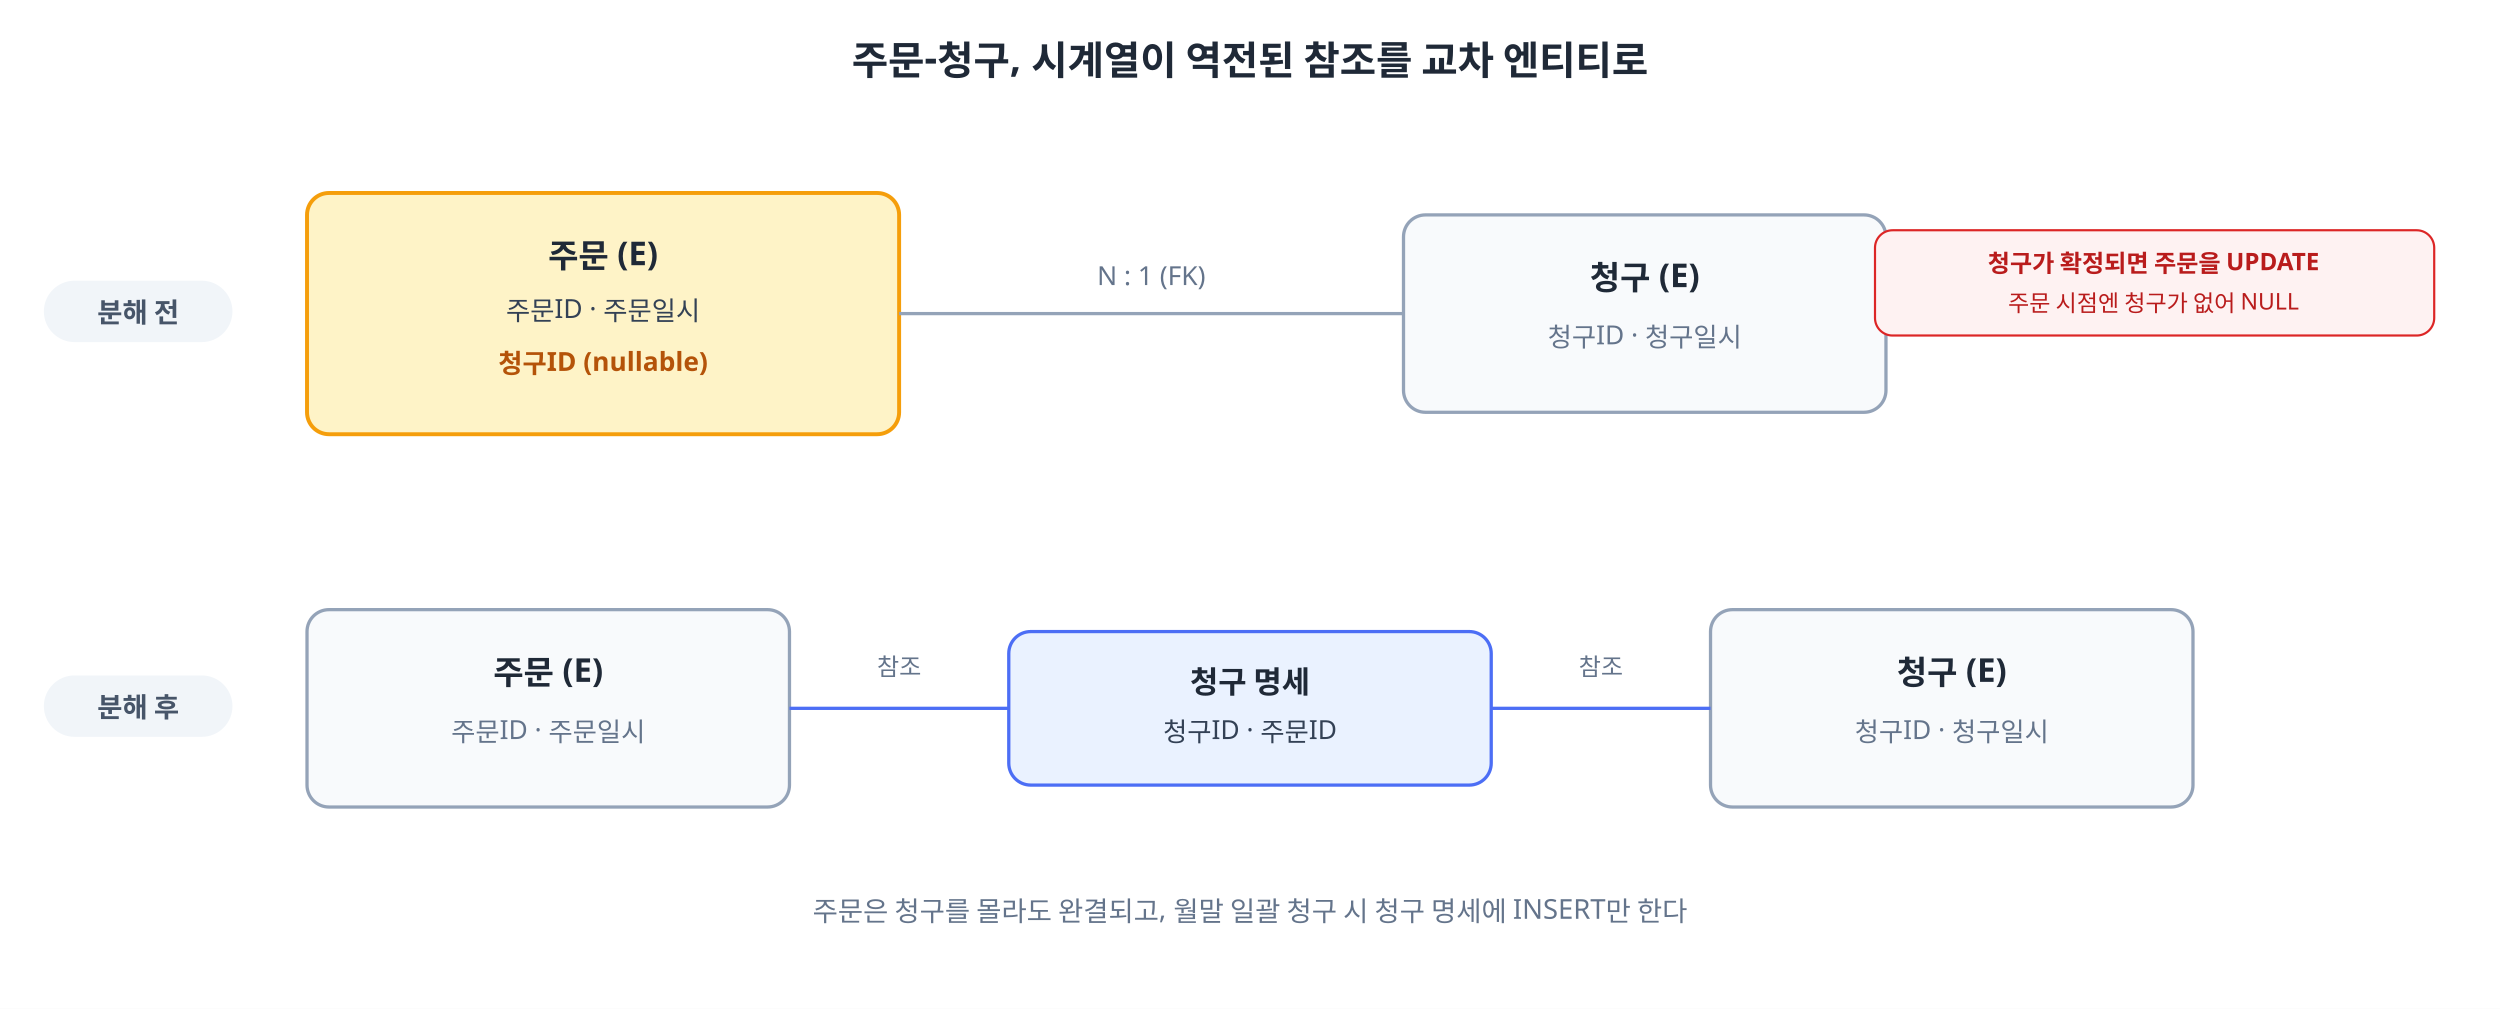
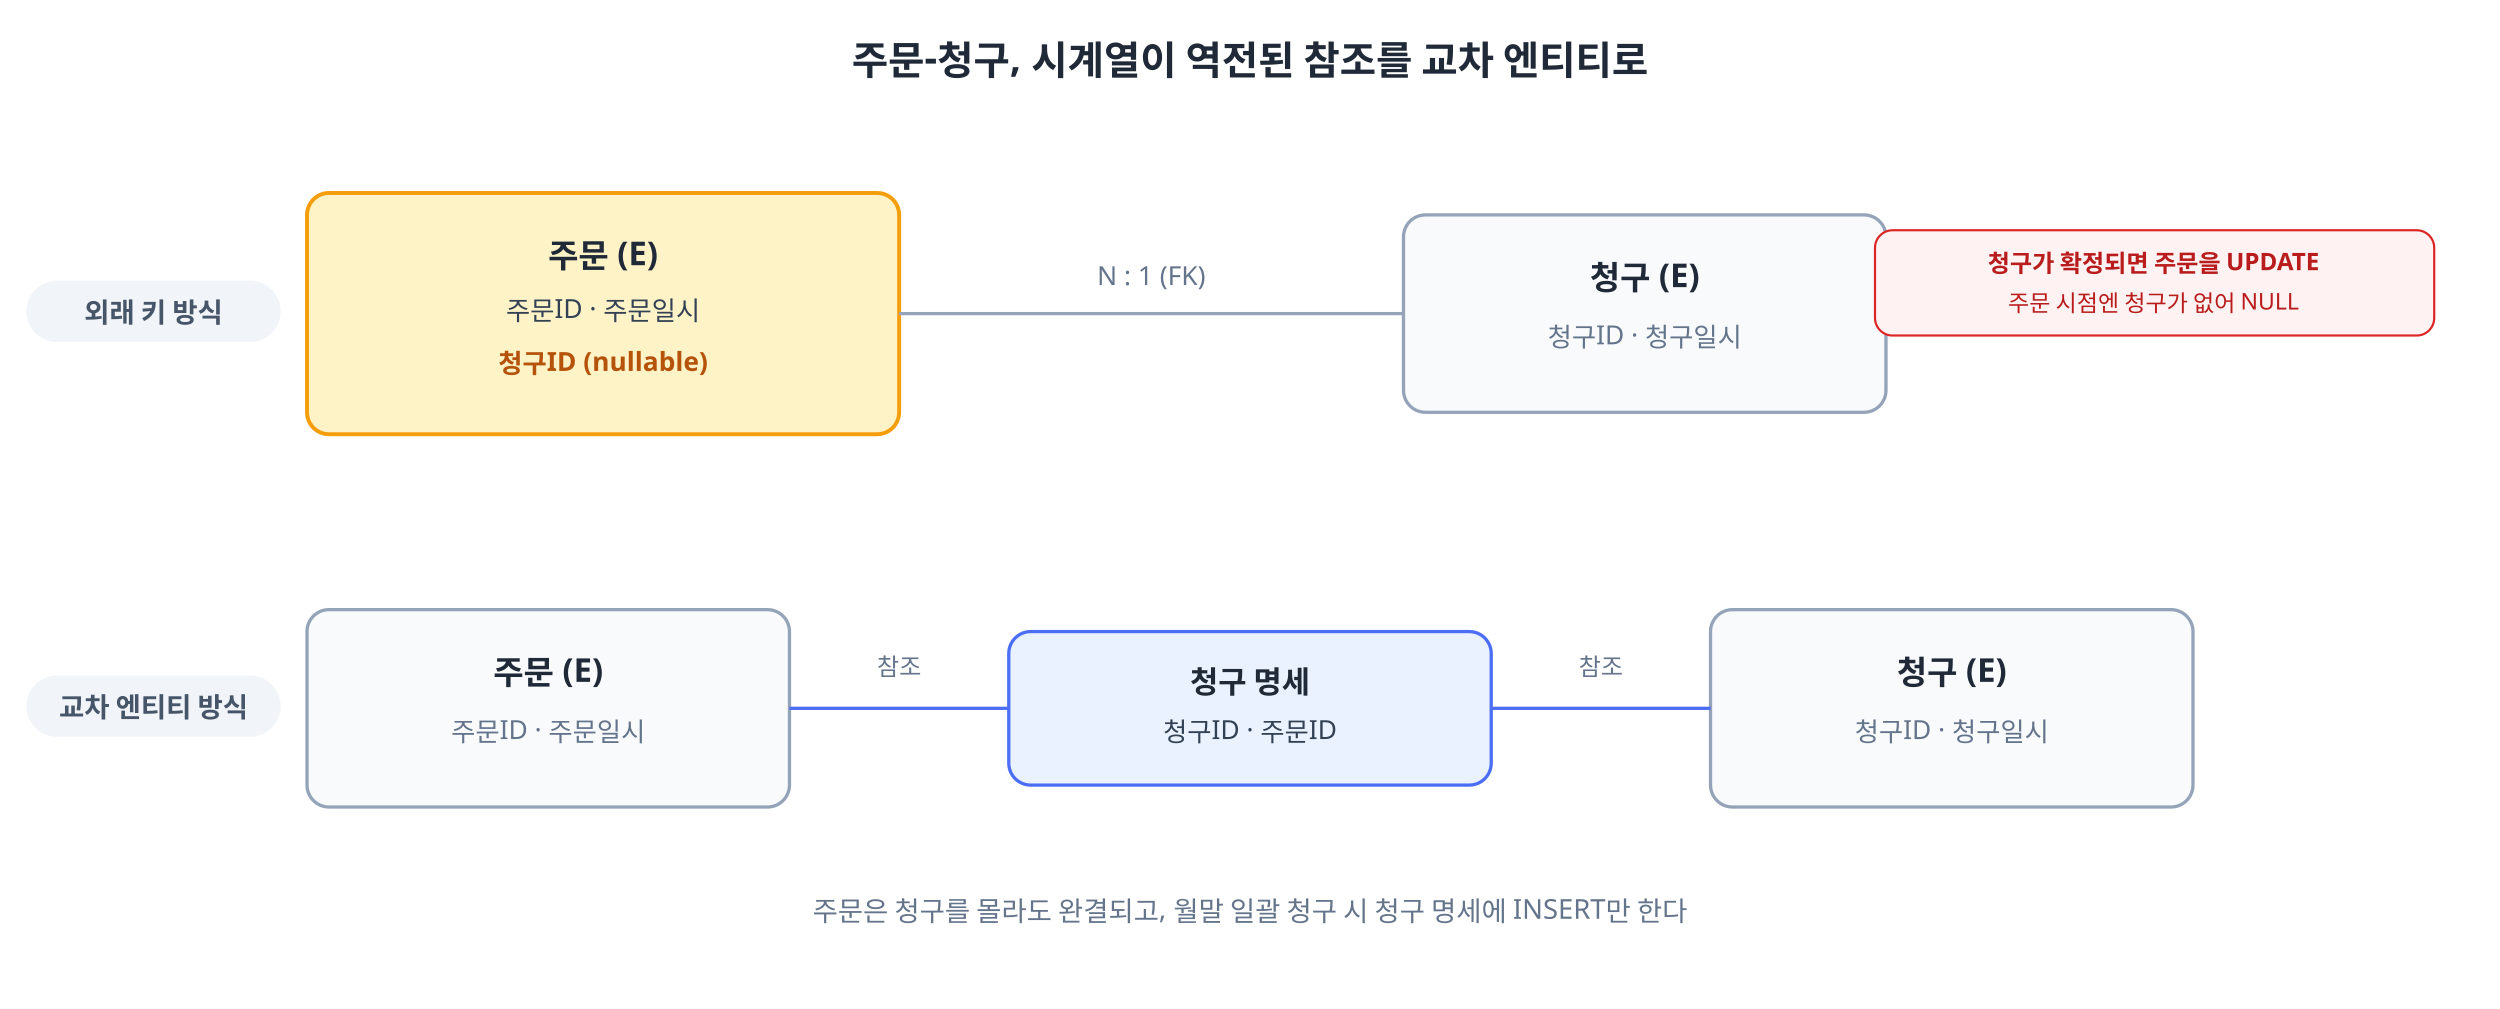
<svg xmlns="http://www.w3.org/2000/svg" viewBox="0 0 1140 460" font-family="'Pretendard','Apple SD Gothic Neo','Malgun Gothic',sans-serif">
  <rect x="0" y="0" width="1140" height="460" fill="#FFFFFF" />
  <text x="570" y="34" text-anchor="middle" font-size="18" font-weight="700" fill="#1F2937">주문-청구, 시계열이 역전된 참조를 교차 엔티티로</text>
-   <rect x="20" y="128" width="86" height="28" rx="14" fill="#F1F5F9" />
-   <text x="63" y="147" text-anchor="middle" font-size="12.5" fill="#475569" font-weight="700">분해 전</text>
+   <rect x="12" y="128" width="116" height="28" rx="14" fill="#F1F5F9" />
+   <text x="70" y="147" text-anchor="middle" font-size="12.5" fill="#475569" font-weight="700">외래 키 방식</text>
  <rect x="140" y="88" width="270" height="110" rx="10" fill="#FEF3C7" stroke="#F59E0B" stroke-width="1.8" />
  <text x="275" y="122" text-anchor="middle" font-size="15" font-weight="700" fill="#1F2937">주문 (E)</text>
  <text x="275" y="146" text-anchor="middle" font-size="12" fill="#334155">주문ID · 주문일시</text>
  <text x="275" y="170" text-anchor="middle" font-size="12" fill="#B45309" font-weight="600">청구ID (nullable)</text>
  <rect x="640" y="98" width="220" height="90" rx="10" fill="#F8FAFC" stroke="#94A3B8" stroke-width="1.5" />
  <text x="750" y="132" text-anchor="middle" font-size="15" font-weight="700" fill="#1F2937">청구 (E)</text>
  <text x="750" y="158" text-anchor="middle" font-size="12" fill="#64748B">청구ID · 청구일시</text>
  <line x1="410" y1="143" x2="640" y2="143" stroke="#94A3B8" stroke-width="1.5" />
  <text x="525" y="130" text-anchor="middle" font-size="12" fill="#64748B">N : 1 (FK)</text>
  <rect x="855" y="105" width="255" height="48" rx="8" fill="#FEF2F2" stroke="#DC2626" stroke-width="1" />
  <text x="982" y="124" text-anchor="middle" font-size="11" font-weight="700" fill="#B91C1C">청구가 확정되면 주문을 UPDATE</text>
  <text x="982" y="142" text-anchor="middle" font-size="10.5" fill="#B91C1C">주문 시점엔 청구가 없어 NULL</text>
-   <rect x="20" y="308" width="86" height="28" rx="14" fill="#F1F5F9" />
-   <text x="63" y="327" text-anchor="middle" font-size="12.5" fill="#475569" font-weight="700">분해 후</text>
+   <rect x="12" y="308" width="116" height="28" rx="14" fill="#F1F5F9" />
+   <text x="70" y="327" text-anchor="middle" font-size="12.5" fill="#475569" font-weight="700">교차 엔티티 방식</text>
  <rect x="140" y="278" width="220" height="90" rx="10" fill="#F8FAFC" stroke="#94A3B8" stroke-width="1.5" />
  <text x="250" y="312" text-anchor="middle" font-size="15" font-weight="700" fill="#1F2937">주문 (E)</text>
  <text x="250" y="338" text-anchor="middle" font-size="12" fill="#64748B">주문ID · 주문일시</text>
  <rect x="460" y="288" width="220" height="70" rx="10" fill="#EAF2FF" stroke="#4C6EF5" stroke-width="1.5" />
  <text x="570" y="316" text-anchor="middle" font-size="14" font-weight="700" fill="#1F2937">청구 명세</text>
  <text x="570" y="338" text-anchor="middle" font-size="12" fill="#334155">청구ID · 주문ID</text>
  <rect x="780" y="278" width="220" height="90" rx="10" fill="#F8FAFC" stroke="#94A3B8" stroke-width="1.5" />
  <text x="890" y="312" text-anchor="middle" font-size="15" font-weight="700" fill="#1F2937">청구 (E)</text>
  <text x="890" y="338" text-anchor="middle" font-size="12" fill="#64748B">청구ID · 청구일시</text>
  <line x1="360" y1="323" x2="460" y2="323" stroke="#4C6EF5" stroke-width="1.5" />
  <line x1="680" y1="323" x2="780" y2="323" stroke="#4C6EF5" stroke-width="1.5" />
  <text x="410" y="308" text-anchor="middle" font-size="11" fill="#64748B">참조</text>
  <text x="730" y="308" text-anchor="middle" font-size="11" fill="#64748B">참조</text>
  <text x="570" y="420" text-anchor="middle" font-size="12.5" fill="#64748B">주문은 청구를 몰라도 완결되고, 월말 일괄 청구 시 청구 명세에 INSERT만 한다</text>
</svg>
